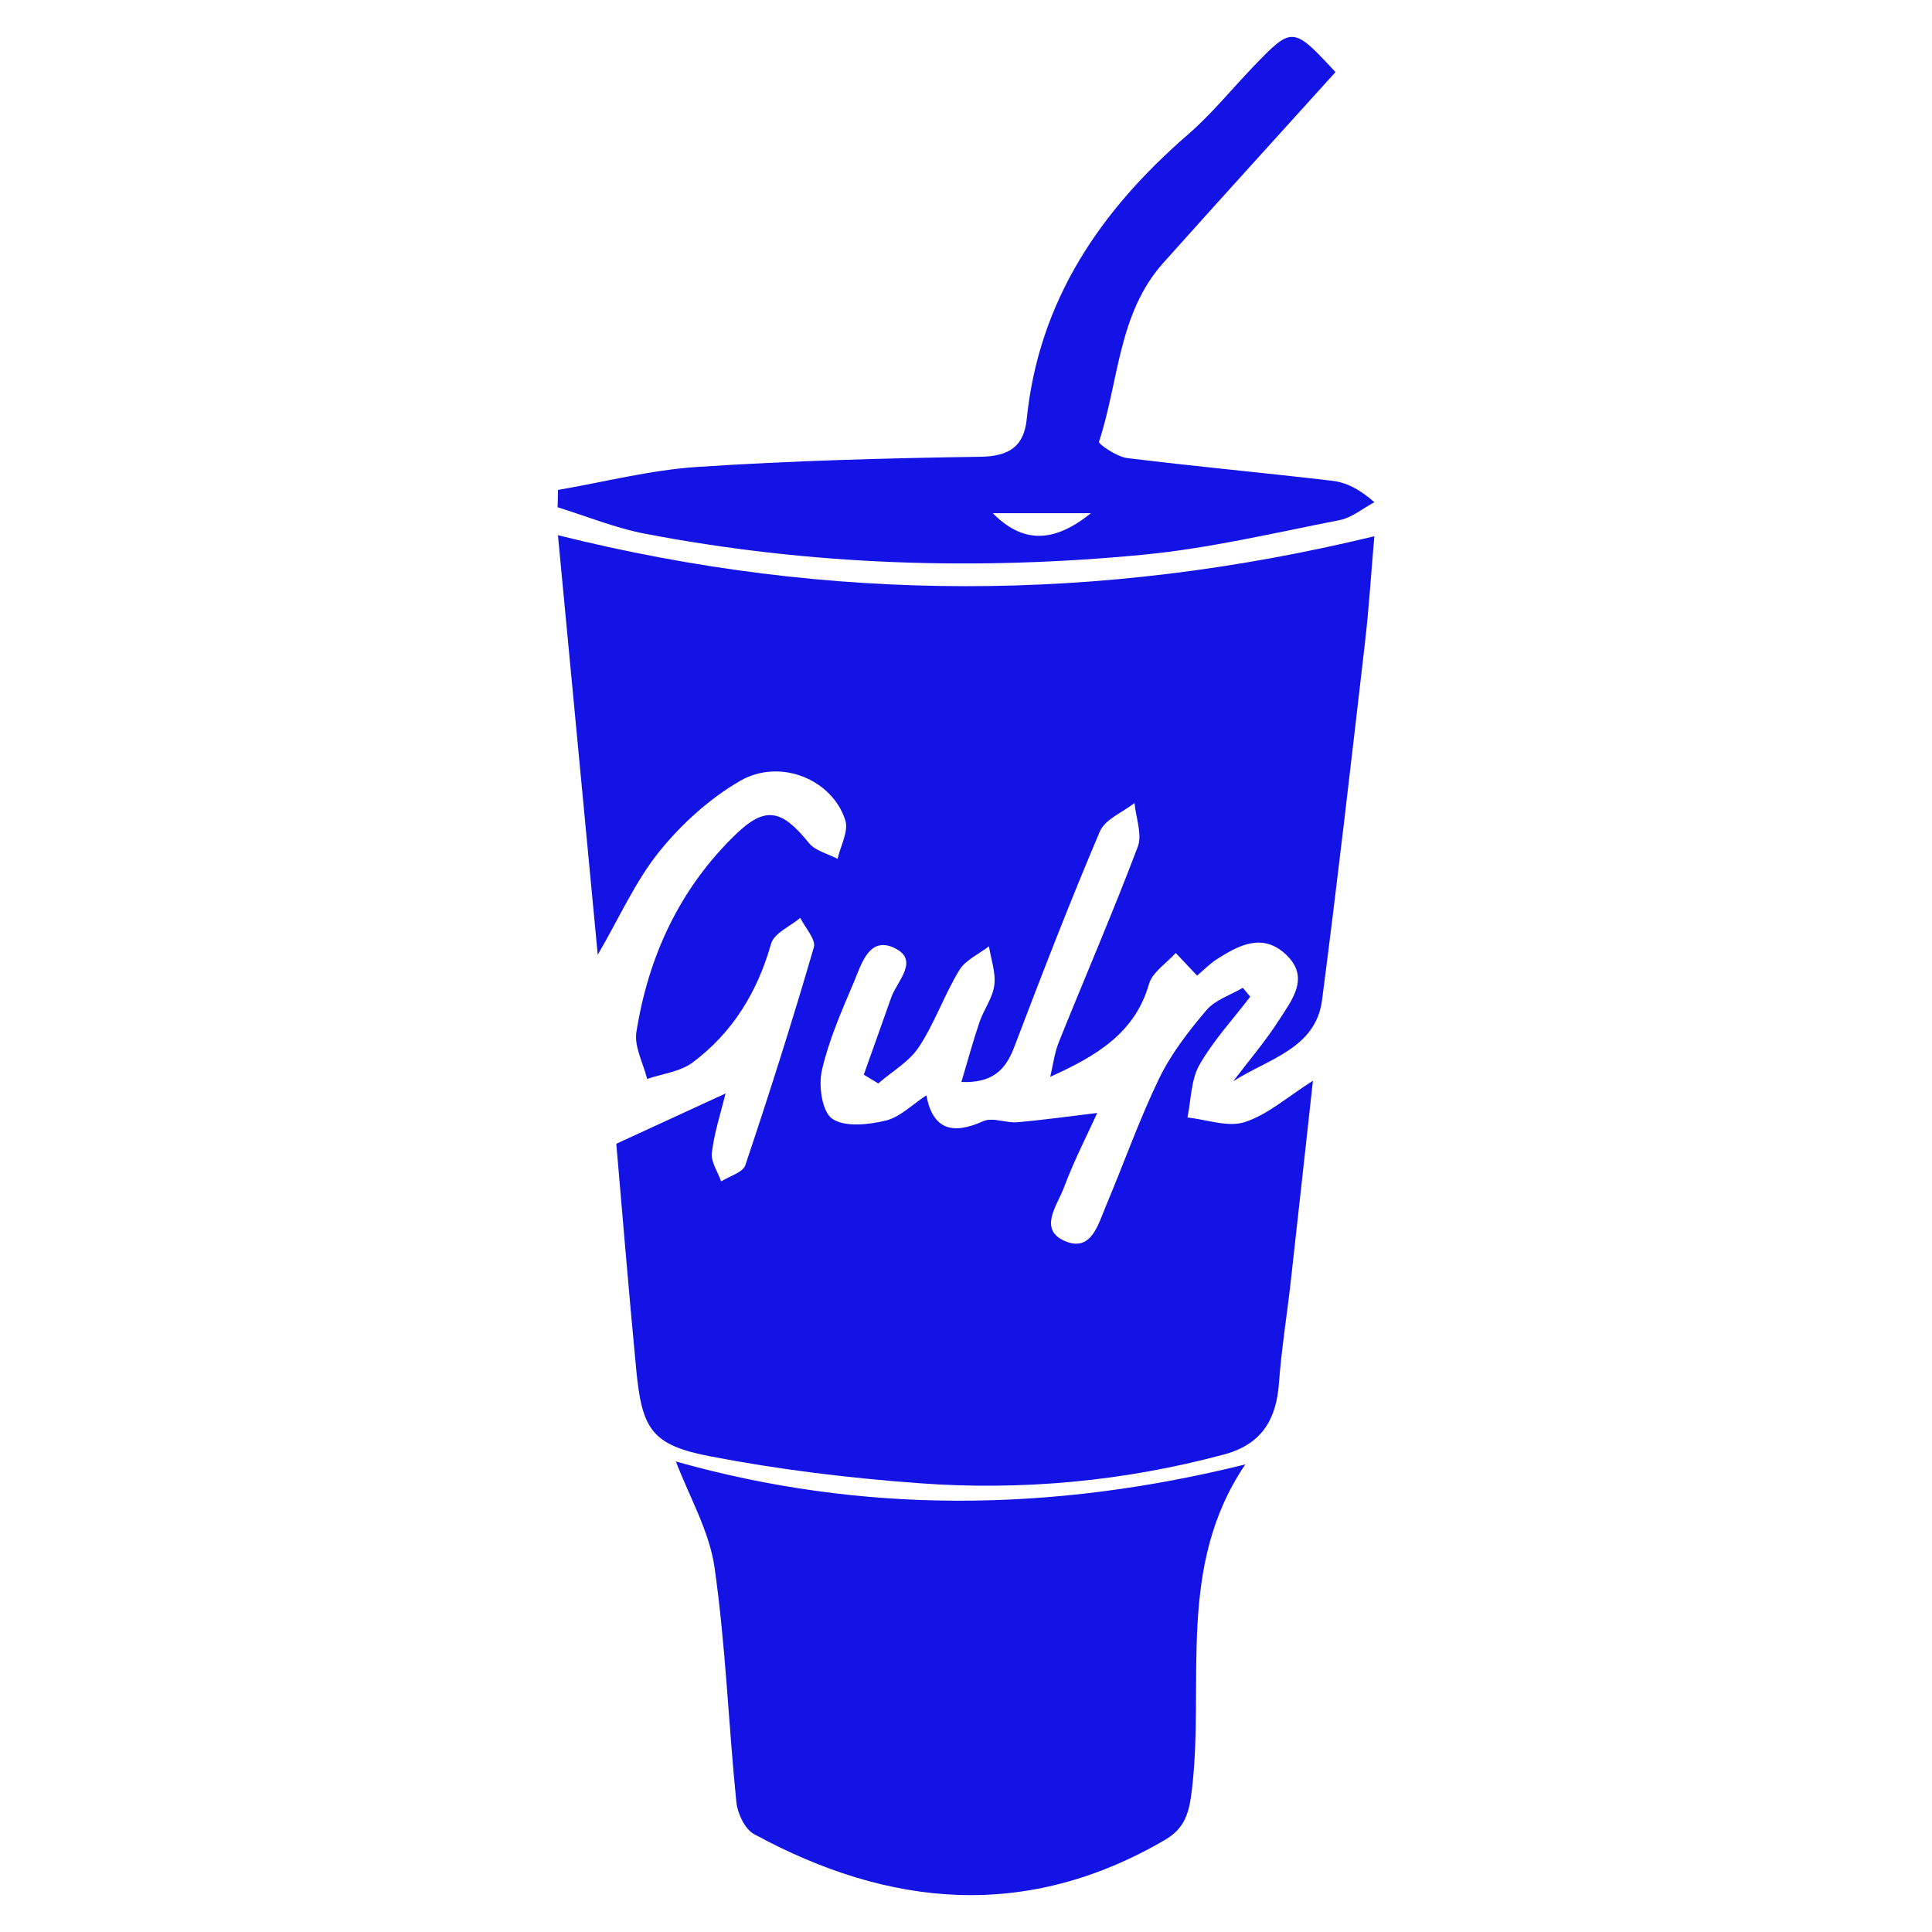
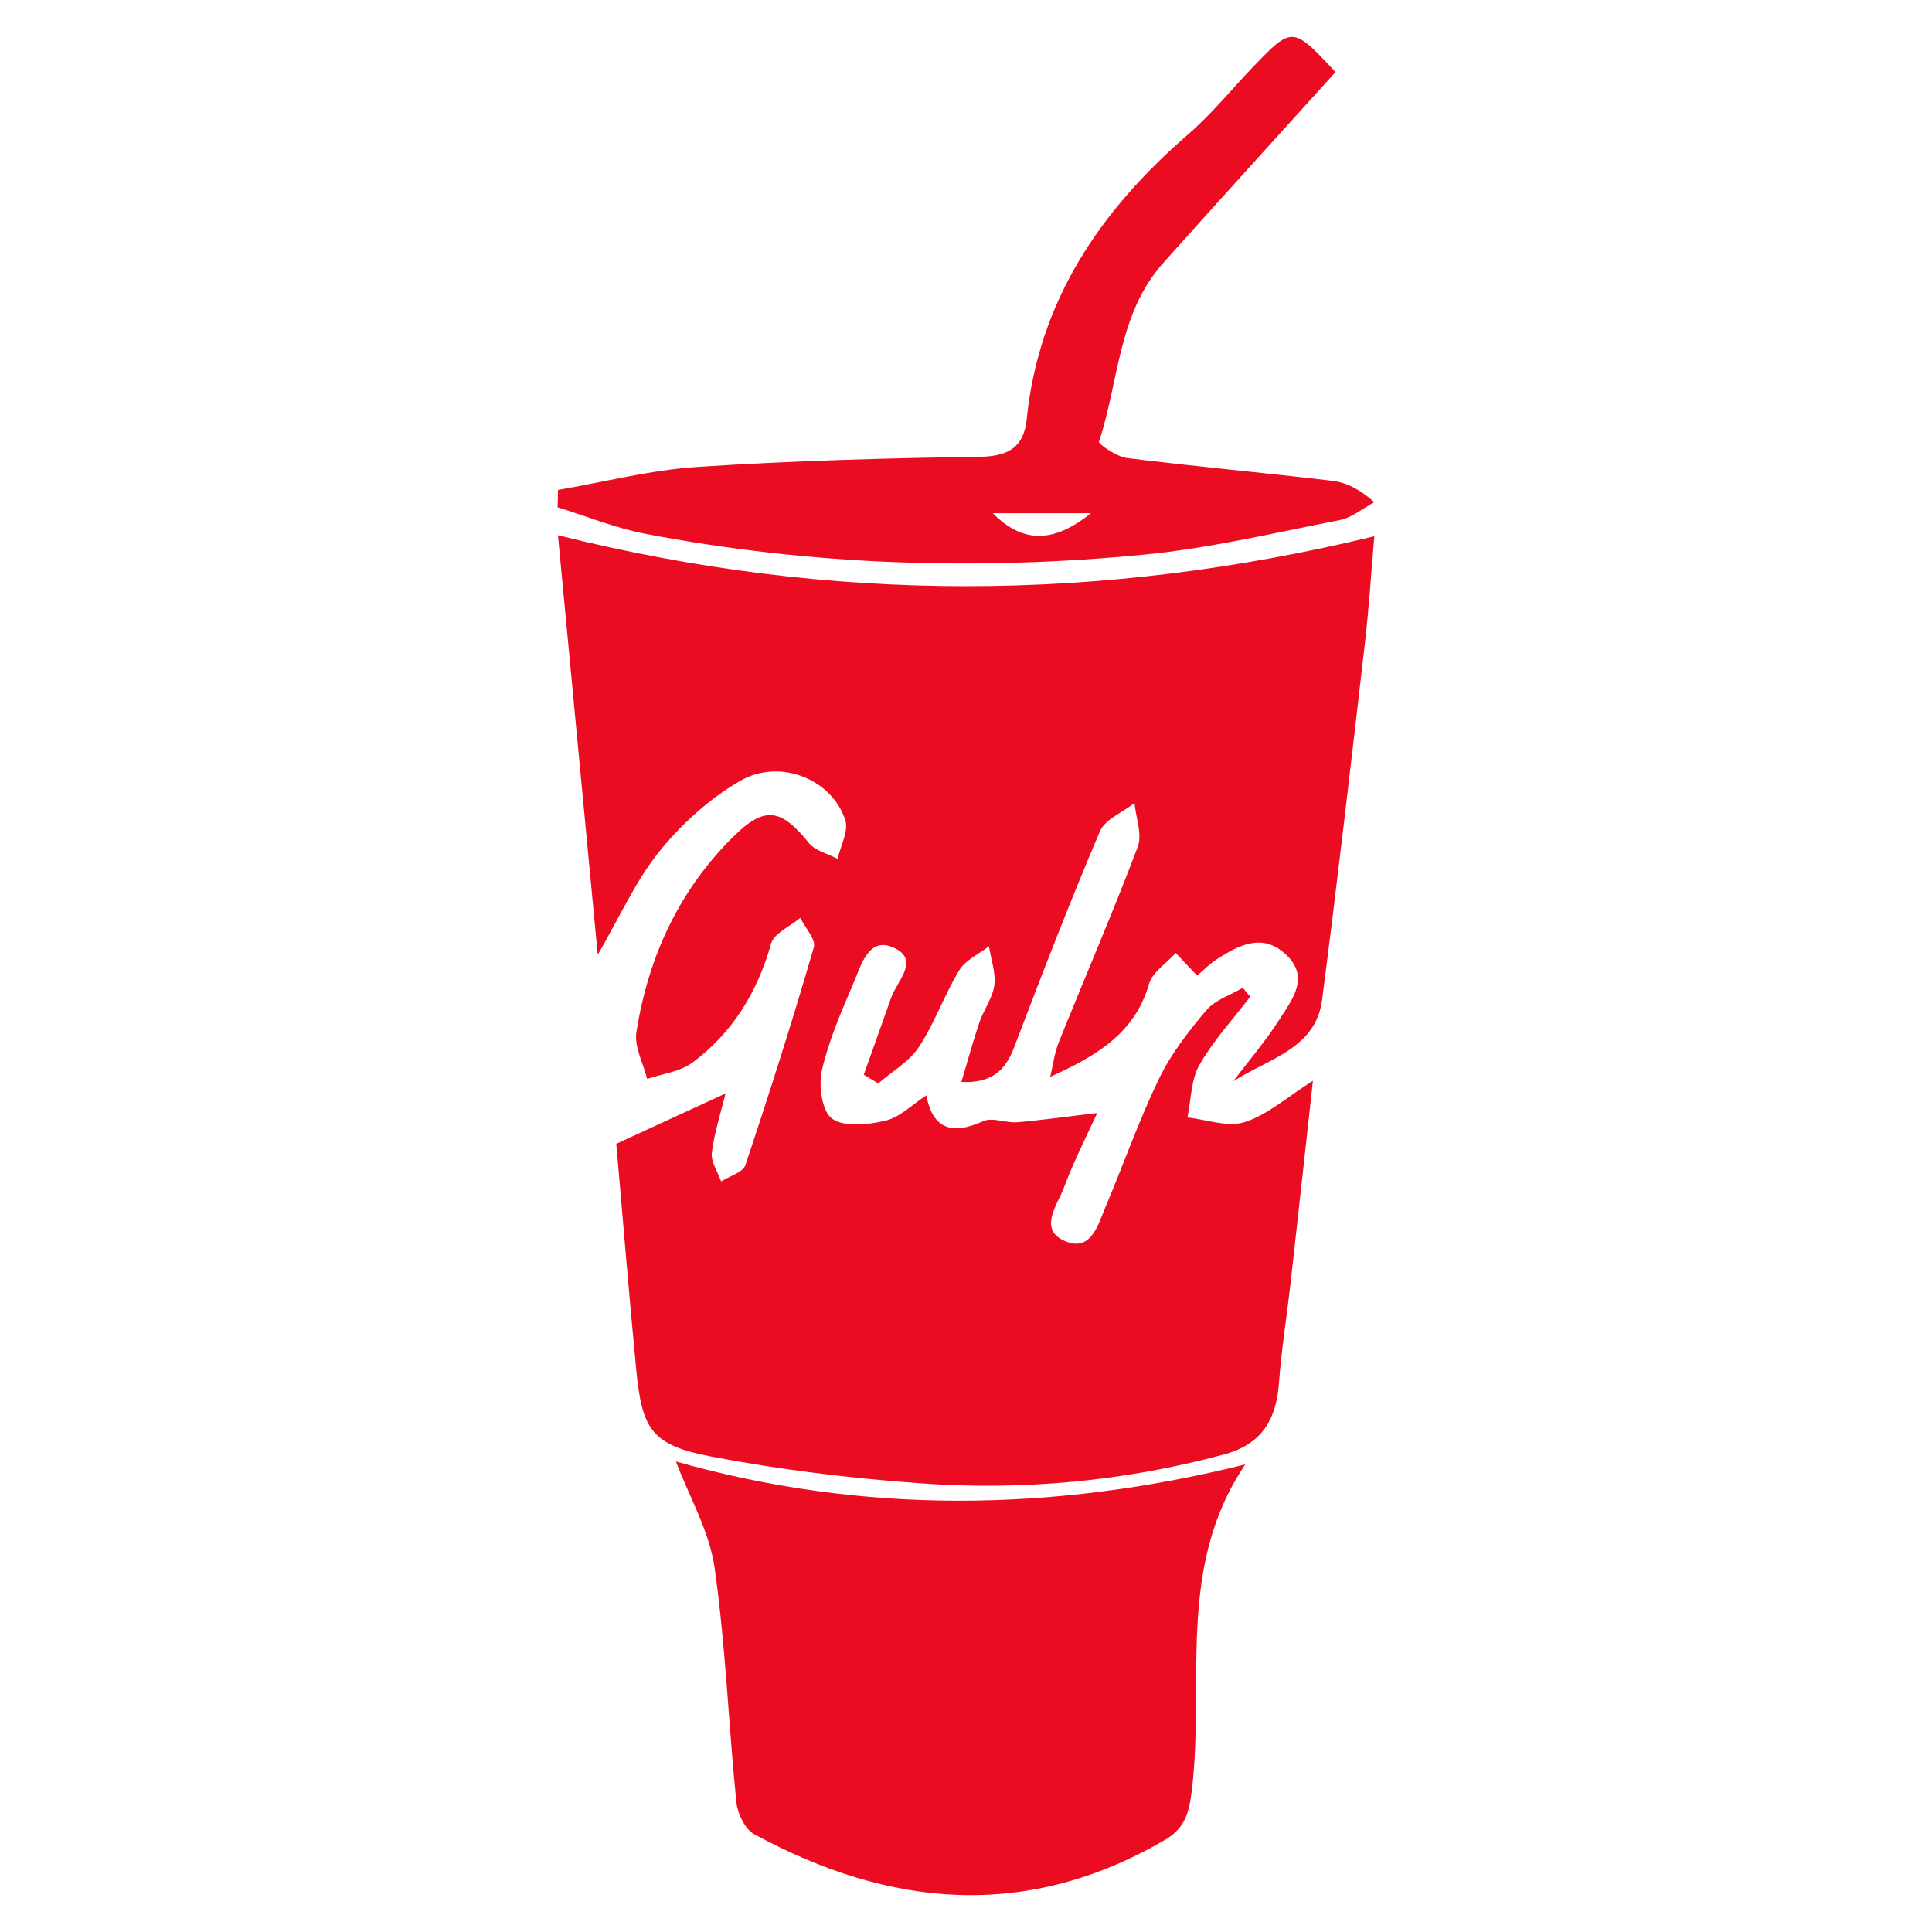
<svg xmlns="http://www.w3.org/2000/svg" viewBox="0 0 128 128">
-   <path fill-rule="evenodd" clip-rule="evenodd" fill="#1313E5" d="M36.965 35.459c.877 9.232 1.747 18.412 2.637 27.798 1.451-2.495 2.501-4.888 4.085-6.848 1.475-1.826 3.334-3.511 5.357-4.678 2.641-1.524 6.104-.089 6.96 2.614.23.725-.319 1.697-.511 2.556-.646-.341-1.479-.529-1.901-1.051-1.793-2.217-2.873-2.479-4.856-.563-3.699 3.576-5.779 8.056-6.573 13.091-.153.974.456 2.067.713 3.105 1.011-.348 2.185-.476 3.002-1.084 2.656-1.977 4.302-4.666 5.21-7.88.197-.696 1.265-1.145 1.933-1.708.32.658 1.05 1.433.897 1.954-1.407 4.84-2.934 9.649-4.536 14.429-.162.484-1.051.725-1.604 1.079-.223-.636-.692-1.302-.617-1.901.168-1.358.605-2.683.91-3.927l-7.24 3.333c.405 4.622.825 9.807 1.323 14.985.382 3.954 1.029 4.978 4.923 5.728 4.544.875 9.173 1.434 13.792 1.774 6.825.503 13.59-.119 20.23-1.904 2.472-.664 3.458-2.29 3.635-4.717.162-2.235.524-4.456.775-6.685.493-4.391.972-8.783 1.476-13.358-1.667 1.056-2.978 2.238-4.511 2.739-1.116.365-2.524-.169-3.803-.303.245-1.174.23-2.497.796-3.487.922-1.618 2.224-3.021 3.364-4.515l-.491-.591c-.817.483-1.832.8-2.413 1.485-1.182 1.394-2.339 2.886-3.13 4.52-1.324 2.735-2.333 5.622-3.518 8.426-.515 1.216-.959 3.076-2.684 2.366-1.845-.761-.547-2.386-.114-3.542.689-1.844 1.599-3.606 2.215-4.962-1.746.208-3.516.459-5.294.614-.752.064-1.646-.348-2.261-.07-2.045.924-3.341.553-3.766-1.711-.947.615-1.749 1.448-2.694 1.672-1.147.273-2.703.452-3.543-.121-.673-.459-.918-2.184-.688-3.196.457-2.012 1.311-3.946 2.122-5.859.502-1.185 1.007-3.077 2.701-2.253 1.674.813.154 2.185-.232 3.286-.599 1.702-1.209 3.401-1.813 5.101l.96.58c.914-.794 2.053-1.441 2.693-2.415 1.048-1.592 1.681-3.452 2.673-5.086.411-.677 1.296-1.065 1.967-1.584.136.862.462 1.748.354 2.58-.107.841-.698 1.61-.981 2.442-.425 1.246-.768 2.52-1.2 3.969 2.043.078 2.918-.782 3.495-2.299 1.826-4.793 3.672-9.581 5.679-14.3.343-.808 1.509-1.264 2.296-1.884.091.974.525 2.078.216 2.899-1.645 4.349-3.492 8.62-5.228 12.935-.293.727-.387 1.534-.572 2.304 3.059-1.375 5.612-2.895 6.544-6.146.228-.79 1.162-1.377 1.771-2.058l1.416 1.5c.43-.362.824-.774 1.291-1.075 1.47-.947 3.053-1.782 4.603-.315 1.604 1.517.39 2.995-.448 4.307-.912 1.431-2.029 2.73-3.057 4.086 2.312-1.49 5.469-2.158 5.889-5.378 1.024-7.865 1.924-15.746 2.837-23.625.271-2.332.416-4.679.627-7.109-18.21 4.409-36.029 4.436-54.088-.069zM44.781 96.828c.877 2.317 2.209 4.593 2.558 7.011.737 5.147.924 10.372 1.446 15.554.076.755.565 1.792 1.175 2.124 8.98 4.88 18.047 5.726 27.209.389 1.367-.796 1.62-1.847 1.797-3.325.857-7.181-1.051-14.798 3.54-21.56-12.856 3.189-25.403 3.288-37.725-.193zM75.772 36.748c4.362-.421 8.671-1.445 12.985-2.291.813-.159 1.535-.778 2.299-1.185-1.007-.885-1.878-1.311-2.788-1.418-4.53-.535-9.076-.947-13.603-1.508-.684-.085-1.905-.929-1.854-1.083 1.321-3.98 1.256-8.485 4.254-11.839 3.789-4.24 7.617-8.443 11.416-12.648-2.826-3.04-2.864-3.044-5.425-.383-1.448 1.504-2.771 3.15-4.342 4.512-5.813 5.038-9.896 11.005-10.692 18.872-.183 1.805-1.174 2.457-3.069 2.485-6.256.091-12.519.263-18.761.674-3.093.203-6.148.997-9.221 1.523l-.028 1.149c1.923.593 3.809 1.372 5.773 1.749 10.944 2.098 21.991 2.458 33.056 1.391zm-3.496-2.748c-2.477 2-4.524 2-6.501 0h6.501z" />
+   <path fill-rule="evenodd" clip-rule="evenodd" fill="#EC0C22" d="M36.965 35.459c.877 9.232 1.747 18.412 2.637 27.798 1.451-2.495 2.501-4.888 4.085-6.848 1.475-1.826 3.334-3.511 5.357-4.678 2.641-1.524 6.104-.089 6.96 2.614.23.725-.319 1.697-.511 2.556-.646-.341-1.479-.529-1.901-1.051-1.793-2.217-2.873-2.479-4.856-.563-3.699 3.576-5.779 8.056-6.573 13.091-.153.974.456 2.067.713 3.105 1.011-.348 2.185-.476 3.002-1.084 2.656-1.977 4.302-4.666 5.21-7.88.197-.696 1.265-1.145 1.933-1.708.32.658 1.05 1.433.897 1.954-1.407 4.84-2.934 9.649-4.536 14.429-.162.484-1.051.725-1.604 1.079-.223-.636-.692-1.302-.617-1.901.168-1.358.605-2.683.91-3.927l-7.24 3.333c.405 4.622.825 9.807 1.323 14.985.382 3.954 1.029 4.978 4.923 5.728 4.544.875 9.173 1.434 13.792 1.774 6.825.503 13.59-.119 20.23-1.904 2.472-.664 3.458-2.29 3.635-4.717.162-2.235.524-4.456.775-6.685.493-4.391.972-8.783 1.476-13.358-1.667 1.056-2.978 2.238-4.511 2.739-1.116.365-2.524-.169-3.803-.303.245-1.174.23-2.497.796-3.487.922-1.618 2.224-3.021 3.364-4.515l-.491-.591c-.817.483-1.832.8-2.413 1.485-1.182 1.394-2.339 2.886-3.13 4.52-1.324 2.735-2.333 5.622-3.518 8.426-.515 1.216-.959 3.076-2.684 2.366-1.845-.761-.547-2.386-.114-3.542.689-1.844 1.599-3.606 2.215-4.962-1.746.208-3.516.459-5.294.614-.752.064-1.646-.348-2.261-.07-2.045.924-3.341.553-3.766-1.711-.947.615-1.749 1.448-2.694 1.672-1.147.273-2.703.452-3.543-.121-.673-.459-.918-2.184-.688-3.196.457-2.012 1.311-3.946 2.122-5.859.502-1.185 1.007-3.077 2.701-2.253 1.674.813.154 2.185-.232 3.286-.599 1.702-1.209 3.401-1.813 5.101l.96.58c.914-.794 2.053-1.441 2.693-2.415 1.048-1.592 1.681-3.452 2.673-5.086.411-.677 1.296-1.065 1.967-1.584.136.862.462 1.748.354 2.58-.107.841-.698 1.61-.981 2.442-.425 1.246-.768 2.52-1.2 3.969 2.043.078 2.918-.782 3.495-2.299 1.826-4.793 3.672-9.581 5.679-14.3.343-.808 1.509-1.264 2.296-1.884.091.974.525 2.078.216 2.899-1.645 4.349-3.492 8.62-5.228 12.935-.293.727-.387 1.534-.572 2.304 3.059-1.375 5.612-2.895 6.544-6.146.228-.79 1.162-1.377 1.771-2.058l1.416 1.5c.43-.362.824-.774 1.291-1.075 1.47-.947 3.053-1.782 4.603-.315 1.604 1.517.39 2.995-.448 4.307-.912 1.431-2.029 2.73-3.057 4.086 2.312-1.49 5.469-2.158 5.889-5.378 1.024-7.865 1.924-15.746 2.837-23.625.271-2.332.416-4.679.627-7.109-18.21 4.409-36.029 4.436-54.088-.069zM44.781 96.828c.877 2.317 2.209 4.593 2.558 7.011.737 5.147.924 10.372 1.446 15.554.076.755.565 1.792 1.175 2.124 8.98 4.88 18.047 5.726 27.209.389 1.367-.796 1.62-1.847 1.797-3.325.857-7.181-1.051-14.798 3.54-21.56-12.856 3.189-25.403 3.288-37.725-.193zM75.772 36.748c4.362-.421 8.671-1.445 12.985-2.291.813-.159 1.535-.778 2.299-1.185-1.007-.885-1.878-1.311-2.788-1.418-4.53-.535-9.076-.947-13.603-1.508-.684-.085-1.905-.929-1.854-1.083 1.321-3.98 1.256-8.485 4.254-11.839 3.789-4.24 7.617-8.443 11.416-12.648-2.826-3.04-2.864-3.044-5.425-.383-1.448 1.504-2.771 3.15-4.342 4.512-5.813 5.038-9.896 11.005-10.692 18.872-.183 1.805-1.174 2.457-3.069 2.485-6.256.091-12.519.263-18.761.674-3.093.203-6.148.997-9.221 1.523l-.028 1.149c1.923.593 3.809 1.372 5.773 1.749 10.944 2.098 21.991 2.458 33.056 1.391zm-3.496-2.748c-2.477 2-4.524 2-6.501 0h6.501z" />
</svg>
